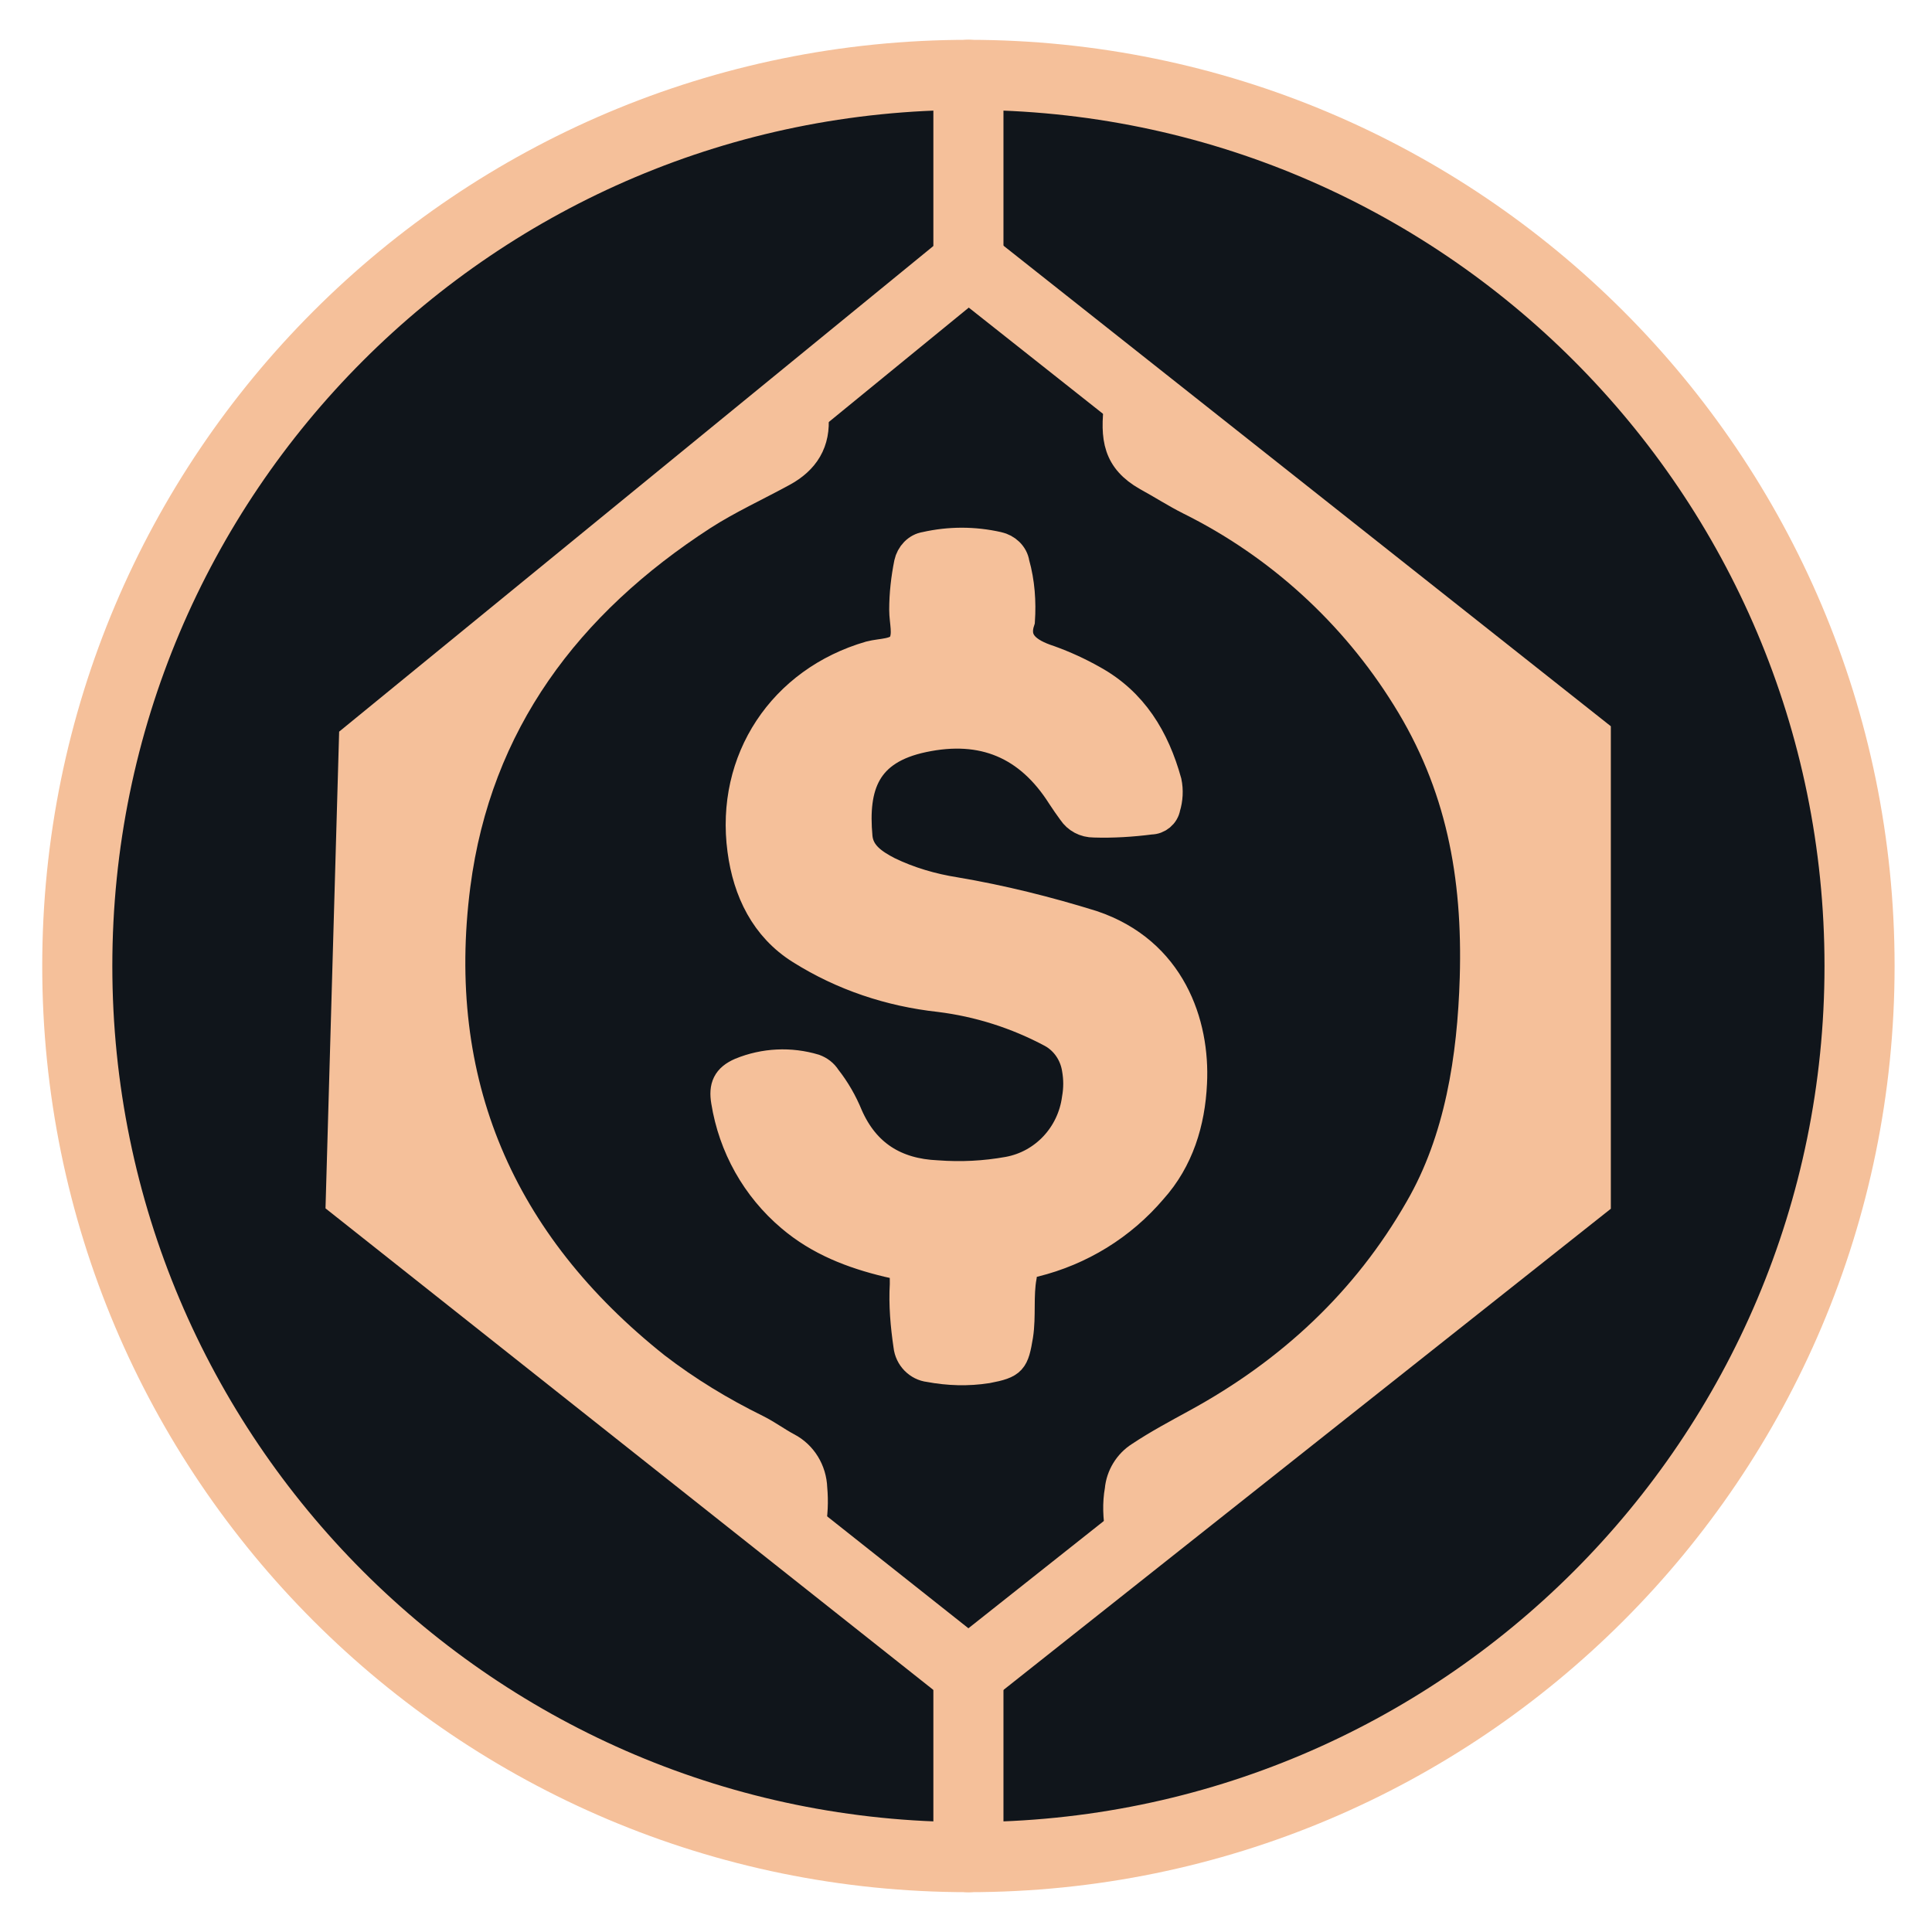
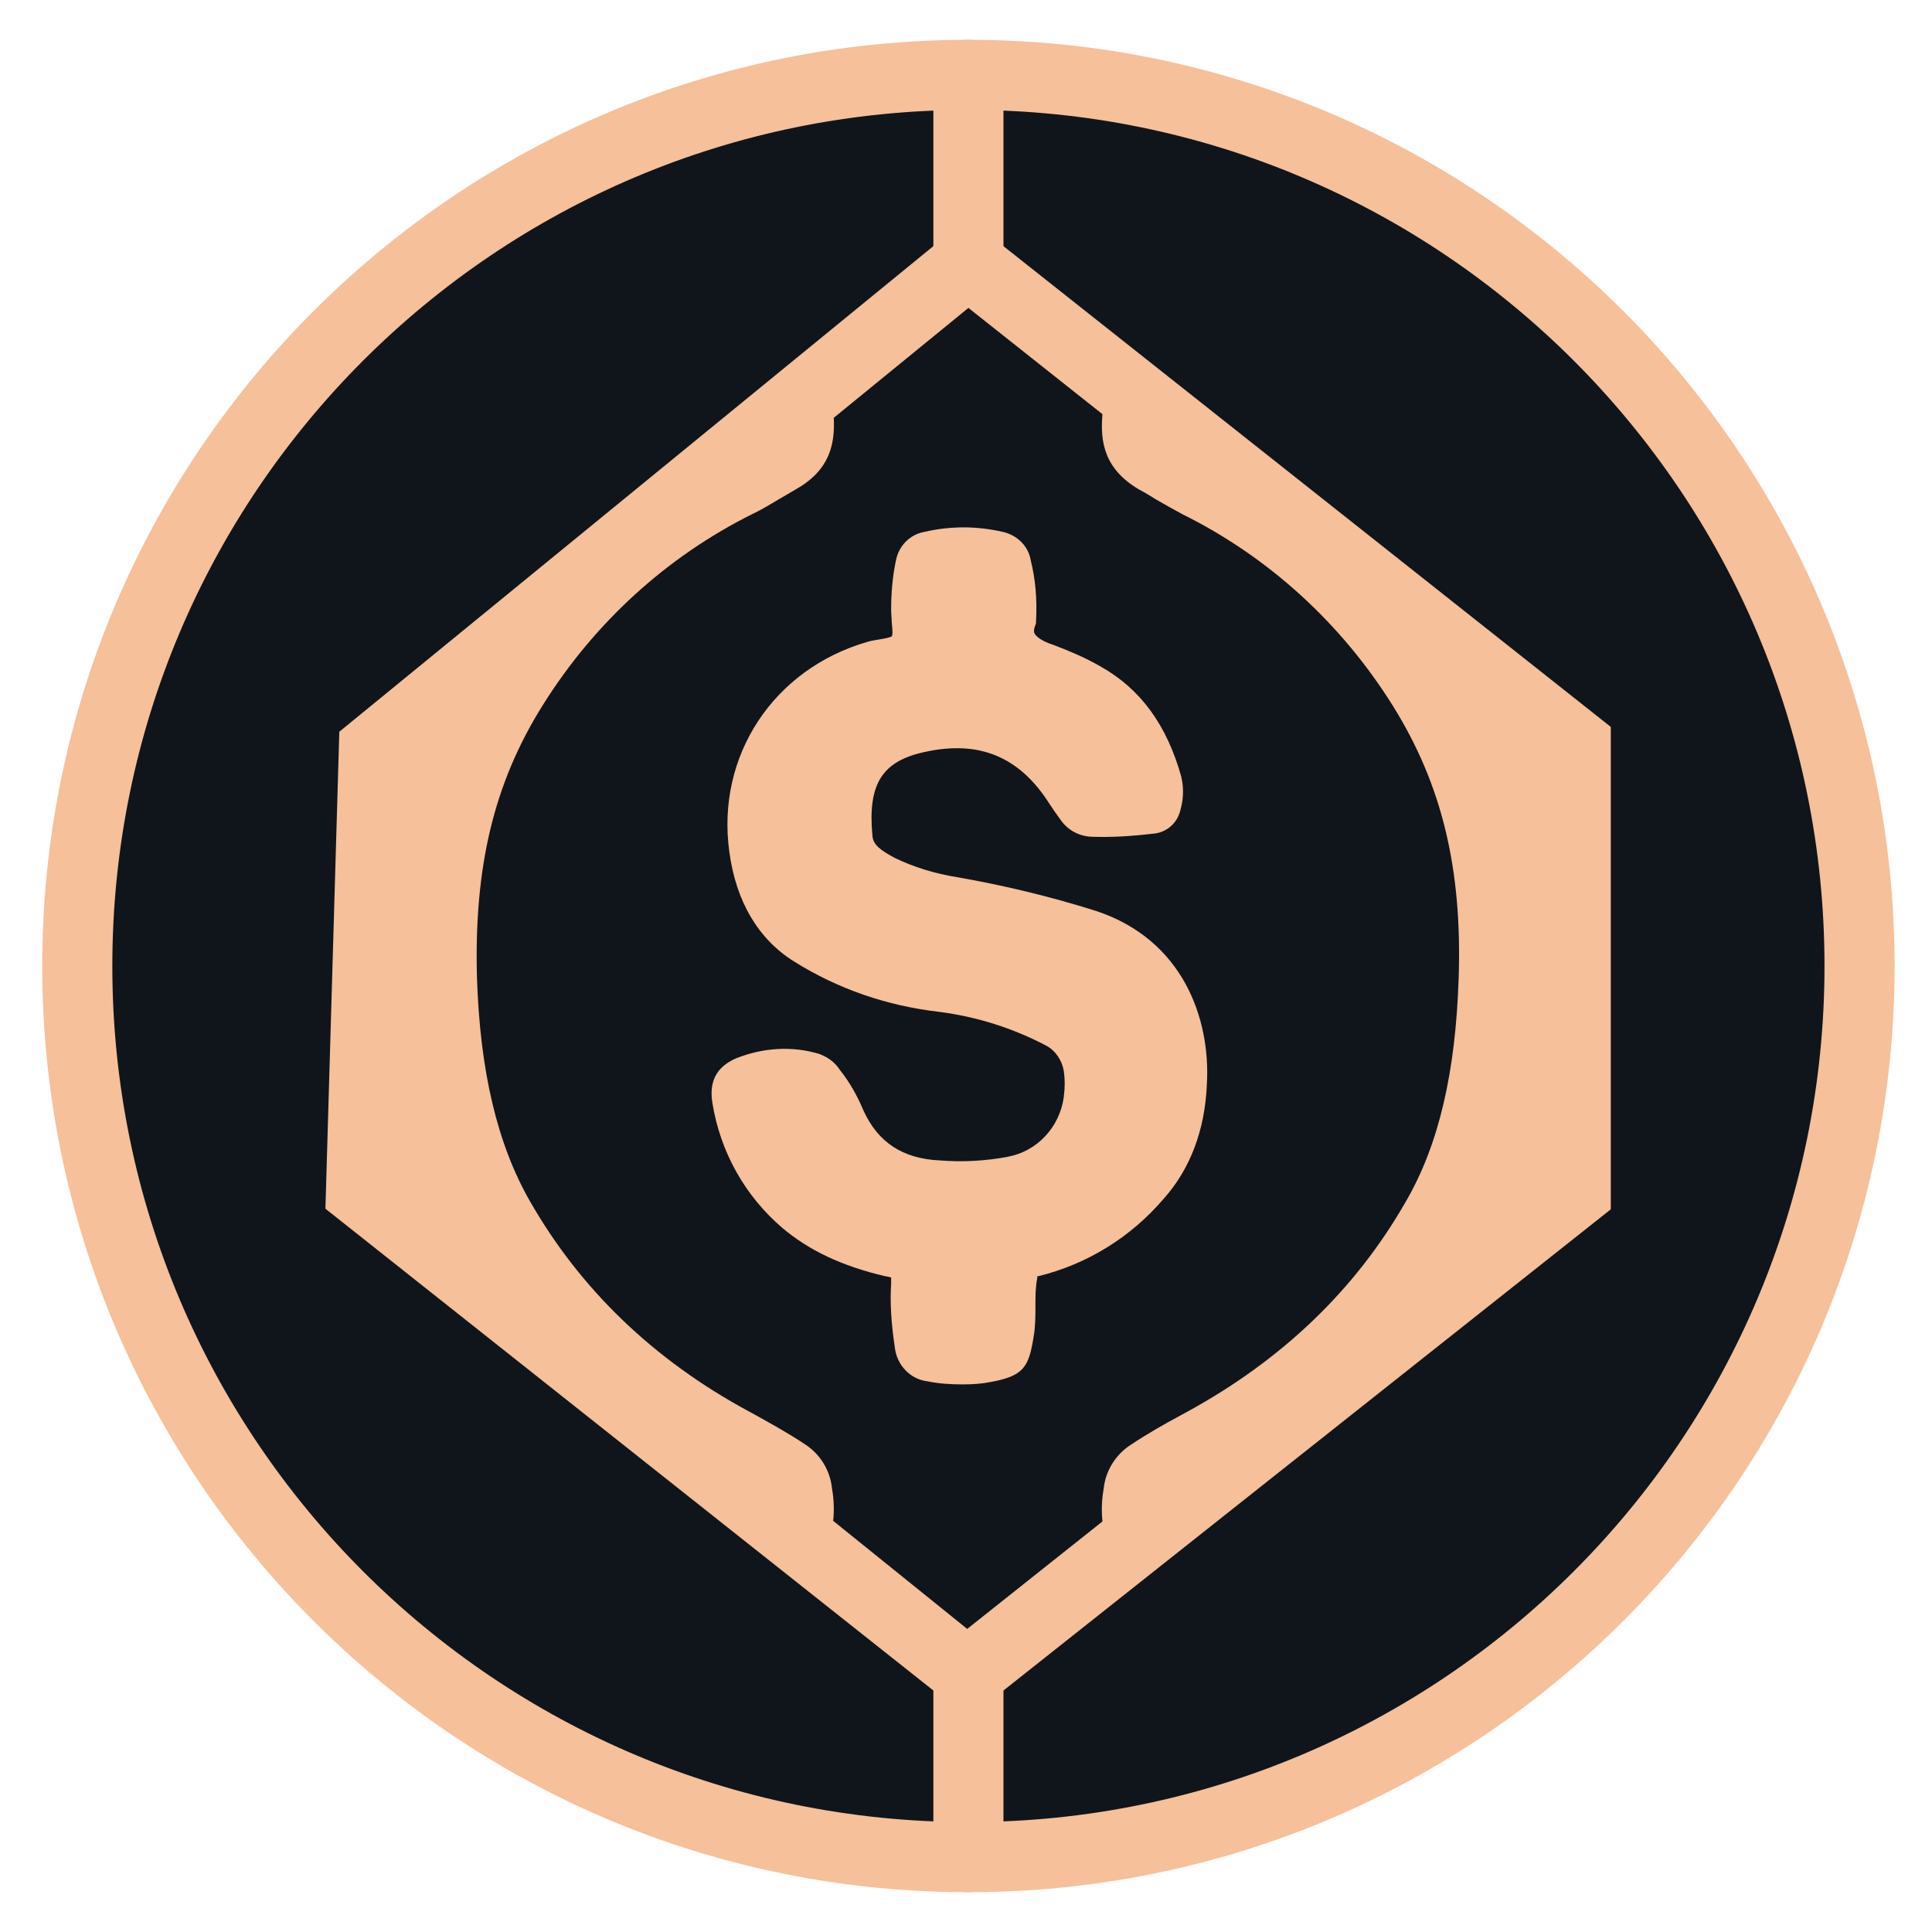
- <svg xmlns="http://www.w3.org/2000/svg" xmlns:xlink="http://www.w3.org/1999/xlink" version="1.1" id="Layer_1" x="0px" y="0px" viewBox="0 0 320 320" style="enable-background:new 0 0 320 320;" xml:space="preserve">
+ <svg xmlns="http://www.w3.org/2000/svg" version="1.1" id="Layer_1" x="0px" y="0px" viewBox="0 0 320 320" style="enable-background:new 0 0 320 320;" xml:space="preserve">
  <style type="text/css">
	.st0{fill:#10151B;stroke:#F5C09A;stroke-width:11.61;stroke-linecap:round;stroke-linejoin:round;}
	.st1{fill:none;stroke:#F5C09A;stroke-width:11.61;stroke-linecap:round;stroke-linejoin:round;}
- 	.st2{fill:none;stroke:#F5C09A;stroke-width:6.77;stroke-linecap:round;stroke-linejoin:round;}
- 	.st3{clip-path:url(#SVGID_00000111913708796773405090000010877289967779680143_);}
- 	.st4{fill:#F5C09A;stroke:#F5C09A;stroke-width:4.84;stroke-miterlimit:10;}
- 	.st5{fill:none;stroke:#F5C09A;stroke-width:11.61;stroke-miterlimit:10;}
+ 	.st2{fill:#F5C09A;}
</style>
  <circle class="st0" cx="160.4" cy="160" r="147.6" />
  <line class="st1" x1="160.4" y1="12.4" x2="160.4" y2="43.5" />
  <line class="st1" x1="160.4" y1="277.1" x2="160.4" y2="307.6" />
-   <polyline class="st2" points="116.9,77.9 160.4,43.5 261,123.1 " />
-   <line class="st2" x1="59.8" y1="123.1" x2="116.9" y2="77.9" />
-   <line class="st2" x1="261" y1="197.4" x2="261" y2="123.1" />
-   <polyline class="st2" points="59.8,123.1 59.8,197.4 160.4,277.1 261,197.4 " />
-   <g>
-     <defs>
-       <polygon id="SVGID_1_" points="261,123.1 160.4,43.5 61.9,124 59.8,197.4 160.4,277.1 261,197.4   " />
-     </defs>
-     <clipPath id="SVGID_00000146463407201013427420000014751115421928134803_">
-       <use xlink:href="#SVGID_1_" style="overflow:visible;" />
-     </clipPath>
-     <g style="clip-path:url(#SVGID_00000146463407201013427420000014751115421928134803_);">
-       <path class="st4" d="M169,102.8c-1.2,3.5,1.1,5.3,4.8,6.5c2.5,0.9,4.9,2,7.2,3.3c6.7,3.7,10.3,9.7,12.3,16.9    c0.3,1.4,0.2,2.9-0.2,4.2c-0.2,1.2-1.3,2.1-2.5,2.1c-3.1,0.4-6.3,0.6-9.4,0.5c-1.5,0-2.8-0.7-3.6-1.9c-0.6-0.8-1.2-1.7-1.8-2.6    c-5.4-8.5-13-11.7-22.9-9.6c-9.5,2-11.6,7.9-10.8,16.5c0.3,2.9,2.7,4.4,5,5.6c3.5,1.7,7.3,2.8,11.1,3.4c7.7,1.3,15.3,3.2,22.7,5.5    c13.1,4.4,17.1,16.4,16.6,26.2c-0.3,6.5-2.2,12.7-6.6,17.6c-5.1,6-11.9,10.2-19.6,12.1c-1.1,0.2-1.9,1.1-2,2.3    c-0.6,3.2-0.1,6.6-0.6,9.8c-0.7,4.2-1,4.7-5.2,5.5c-3.2,0.5-6.4,0.4-9.6-0.2c-1.8-0.2-3.3-1.7-3.5-3.6c-0.5-3.4-0.8-6.8-0.6-10.2    c0-2.9,0-3-2.8-3.6c-5.8-1.4-11.3-3.5-16-7.5c-5.8-4.9-9.6-11.7-10.8-19.2c-0.4-2.4,0.2-3.8,2.5-4.8c3.9-1.6,8.2-1.8,12.2-0.6    c0.8,0.3,1.5,0.8,2,1.6c1.5,1.9,2.7,4,3.6,6.2c2.8,6.4,7.8,9.5,14.7,9.8c4,0.3,7.9,0.1,11.8-0.6c6-1.1,10.5-6,11.3-12    c0.3-1.7,0.3-3.3,0-5c-0.4-2.5-1.9-4.7-4.1-5.9c-5.8-3.1-12.1-5.1-18.6-5.9c-8.2-0.9-16-3.5-23-7.9c-5.9-3.7-8.8-9.7-9.7-16.5    c-2-14.9,6.7-28,21.2-32.2c1.9-0.5,4.5-0.3,5.4-1.9s0.2-3.7,0.2-5.7c0-2.6,0.3-5.2,0.8-7.7c0.3-1.4,1.4-2.6,2.8-2.8    c4-0.9,8-0.9,12,0c1.4,0.3,2.6,1.4,2.8,2.8C169,96.5,169.2,99.7,169,102.8z" />
-       <path class="st4" d="M134.8,68.9c0.4,4.3-1.5,7.3-5.2,9.3c-4.4,2.4-9,4.5-13.2,7.2c-22.4,14.5-37.4,34.3-40.9,61.2    c-4.2,32.6,7.3,59.3,33.1,79.8c5.2,4,10.8,7.4,16.7,10.3c1.8,0.9,3.4,2.1,5.1,3c2.5,1.3,4.1,3.9,4.2,6.8c0.2,2.2,0.1,4.3-0.3,6.5    c-0.6,3.3-2.9,4.7-6.1,4c-5.1-1.2-10-3.2-14.6-5.7c-28.2-15.2-46.7-38.1-54.7-69.3c-2.6-10.2-2.4-20.6-1.9-31    c0.2-8.9,1.9-17.6,5-25.9c7.2-18.5,17.8-34.7,33.5-47.1c9.3-7.3,19.8-12.6,30.7-17.2c0.6-0.3,1.3-0.5,1.9-0.6    c2.3-0.8,4.9,0.4,5.7,2.7c0,0,0,0.1,0,0.1C134.5,64.8,134.9,66.9,134.8,68.9z" />
-       <path class="st4" d="M263.2,161.2c0.2,45.4-30.2,78.3-58,91.5c-4.2,2.1-8.6,3.8-13.1,5.1c-3.8,1-5.7-0.4-6.6-4.2    c-0.4-2.3-0.5-4.6-0.1-6.8c0.2-2.3,1.5-4.4,3.4-5.6c3-2,6.2-3.7,9.3-5.4c15.6-8.5,28.2-20.2,37-35.6c6.6-11.4,8.7-25,9.1-38.2    c0.5-17-2.3-32.1-11.3-46.5c-8.7-14-21.1-25.3-35.8-32.6c-2.4-1.2-4.7-2.7-7.1-4c-4.9-2.8-5.4-6.3-4.7-12c0.2-0.9,0.5-1.8,0.9-2.6    c1.5-3.2,3.3-4,6.7-2.9c4.5,1.7,8.9,3.7,13.1,6.1c10.2,5.5,20,11.4,27.9,20c13.6,14.8,23.4,31.7,27.6,51.5    C263.1,146.1,263.3,153.4,263.2,161.2z" />
-     </g>
-   </g>
-   <polygon class="st5" points="261,123.1 160.4,43.5 61.9,124 59.8,197.4 160.4,277.1 261,197.4 " />
+   <path class="st2" d="M160.3,36.1L56.2,121.2l-2.3,79l106.5,84.4l106.4-84.3v-79.9L160.3,36.1z M138,251.9c0.2-1.9,0.1-3.7-0.2-5.4  c-0.3-3-2-5.7-4.5-7.3c-2.7-1.8-5.6-3.4-8.3-4.9l-1.1-0.6c-15.7-8.5-27.8-20.2-36.1-34.7c-5.4-9.4-8.3-21.5-8.8-37.1  c-0.5-18.3,2.8-32.2,10.9-45.1c8.5-13.6,20.5-24.6,34.8-31.7c1.5-0.7,2.9-1.6,4.3-2.4c1-0.6,1.9-1.1,2.9-1.7  c5.6-3.2,6.4-7.5,6.2-11.8l22.3-18.2l22.2,17.6c-0.4,4.6,0.3,9.1,6.1,12.5c1,0.5,1.9,1.1,2.9,1.7c1.4,0.8,2.8,1.6,4.3,2.4  c14.3,7.1,26.3,18.1,34.8,31.7c8.1,13,11.5,26.9,10.9,45.1c-0.5,15.6-3.3,27.7-8.8,37.1c-8.3,14.5-20.4,26.1-36.1,34.7l-1.1,0.6  c-2.8,1.5-5.6,3.1-8.3,4.9c-2.5,1.6-4.2,4.3-4.5,7.3c-0.3,1.7-0.4,3.5-0.2,5.4l-22.4,17.8L138,251.9z" />
+   <path class="st2" d="M181.6,150.9c-7.9-2.5-15.6-4.3-23-5.6c-3.8-0.6-7.3-1.7-10.4-3.2c-2.2-1.2-3.6-2.1-3.7-3.7  c-0.8-8.6,1.6-12.4,8.9-13.9c8.9-1.9,15.5,0.9,20.4,8.6c0.6,0.9,1.2,1.8,1.8,2.6c1.3,1.9,3.3,2.9,5.5,2.9c0,0,0,0,0,0  c3,0.1,6.3-0.1,9.7-0.5c2.3-0.1,4.2-1.7,4.7-3.9c0.5-1.7,0.6-3.6,0.2-5.3l0-0.1c-2.4-8.7-6.8-14.7-13.4-18.4c-2.4-1.4-5-2.5-7.6-3.5  c-2.5-0.8-3.1-1.6-3.3-1.9c-0.1-0.1-0.3-0.5,0.1-1.5l0.1-0.3l0-0.3c0.2-3.7-0.1-7-0.9-10.2c-0.4-2.3-2.3-4.1-4.6-4.6  c-4.3-1-8.7-1-13,0c-2.3,0.4-4.2,2.2-4.7,4.7c-0.6,2.8-0.8,5.6-0.8,8.2c0,0.7,0.1,1.4,0.1,2.1c0.1,1,0.2,2,0,2.3  c-0.3,0.2-1.3,0.4-2,0.5c-0.6,0.1-1.3,0.2-2,0.4c-15.6,4.5-25.1,18.9-22.9,34.8c1.1,8.2,4.8,14.5,10.8,18.2c7.2,4.5,15.3,7.3,24,8.3  c6.2,0.8,12.2,2.7,17.7,5.6c1.5,0.8,2.6,2.4,2.9,4.2c0.2,1.4,0.2,2.7,0,4.2l0,0.1c-0.7,5-4.4,9-9.3,9.9c-3.7,0.7-7.4,0.9-11.3,0.6  c-6.1-0.3-10.2-3-12.6-8.3c-1-2.4-2.3-4.7-3.9-6.7c-0.7-1.1-1.8-2-3.1-2.5l-0.2-0.1c-4.5-1.4-9.4-1.1-13.9,0.7  c-3.2,1.4-4.5,3.8-3.9,7.4c1.3,8.1,5.4,15.4,11.6,20.7c4.4,3.7,9.8,6.3,17.1,8c0.2,0,0.6,0.1,0.9,0.2c0,0.3,0,0.6,0,1  c-0.2,3.1,0,6.5,0.6,10.5c0.3,3,2.6,5.4,5.5,5.7c1.9,0.4,3.9,0.5,5.8,0.5c1.6,0,3.1-0.1,4.6-0.4c5.4-1,6.3-2.4,7.1-7.5  c0.3-1.7,0.3-3.4,0.3-5c0-1.7,0-3.2,0.3-4.7l0-0.2c0-0.1,0-0.1,0-0.1l0.1,0c8.2-2,15.4-6.5,20.8-12.8c4.4-4.9,6.9-11.4,7.2-19.1  C200.5,168.8,196,155.7,181.6,150.9z" />
</svg>
